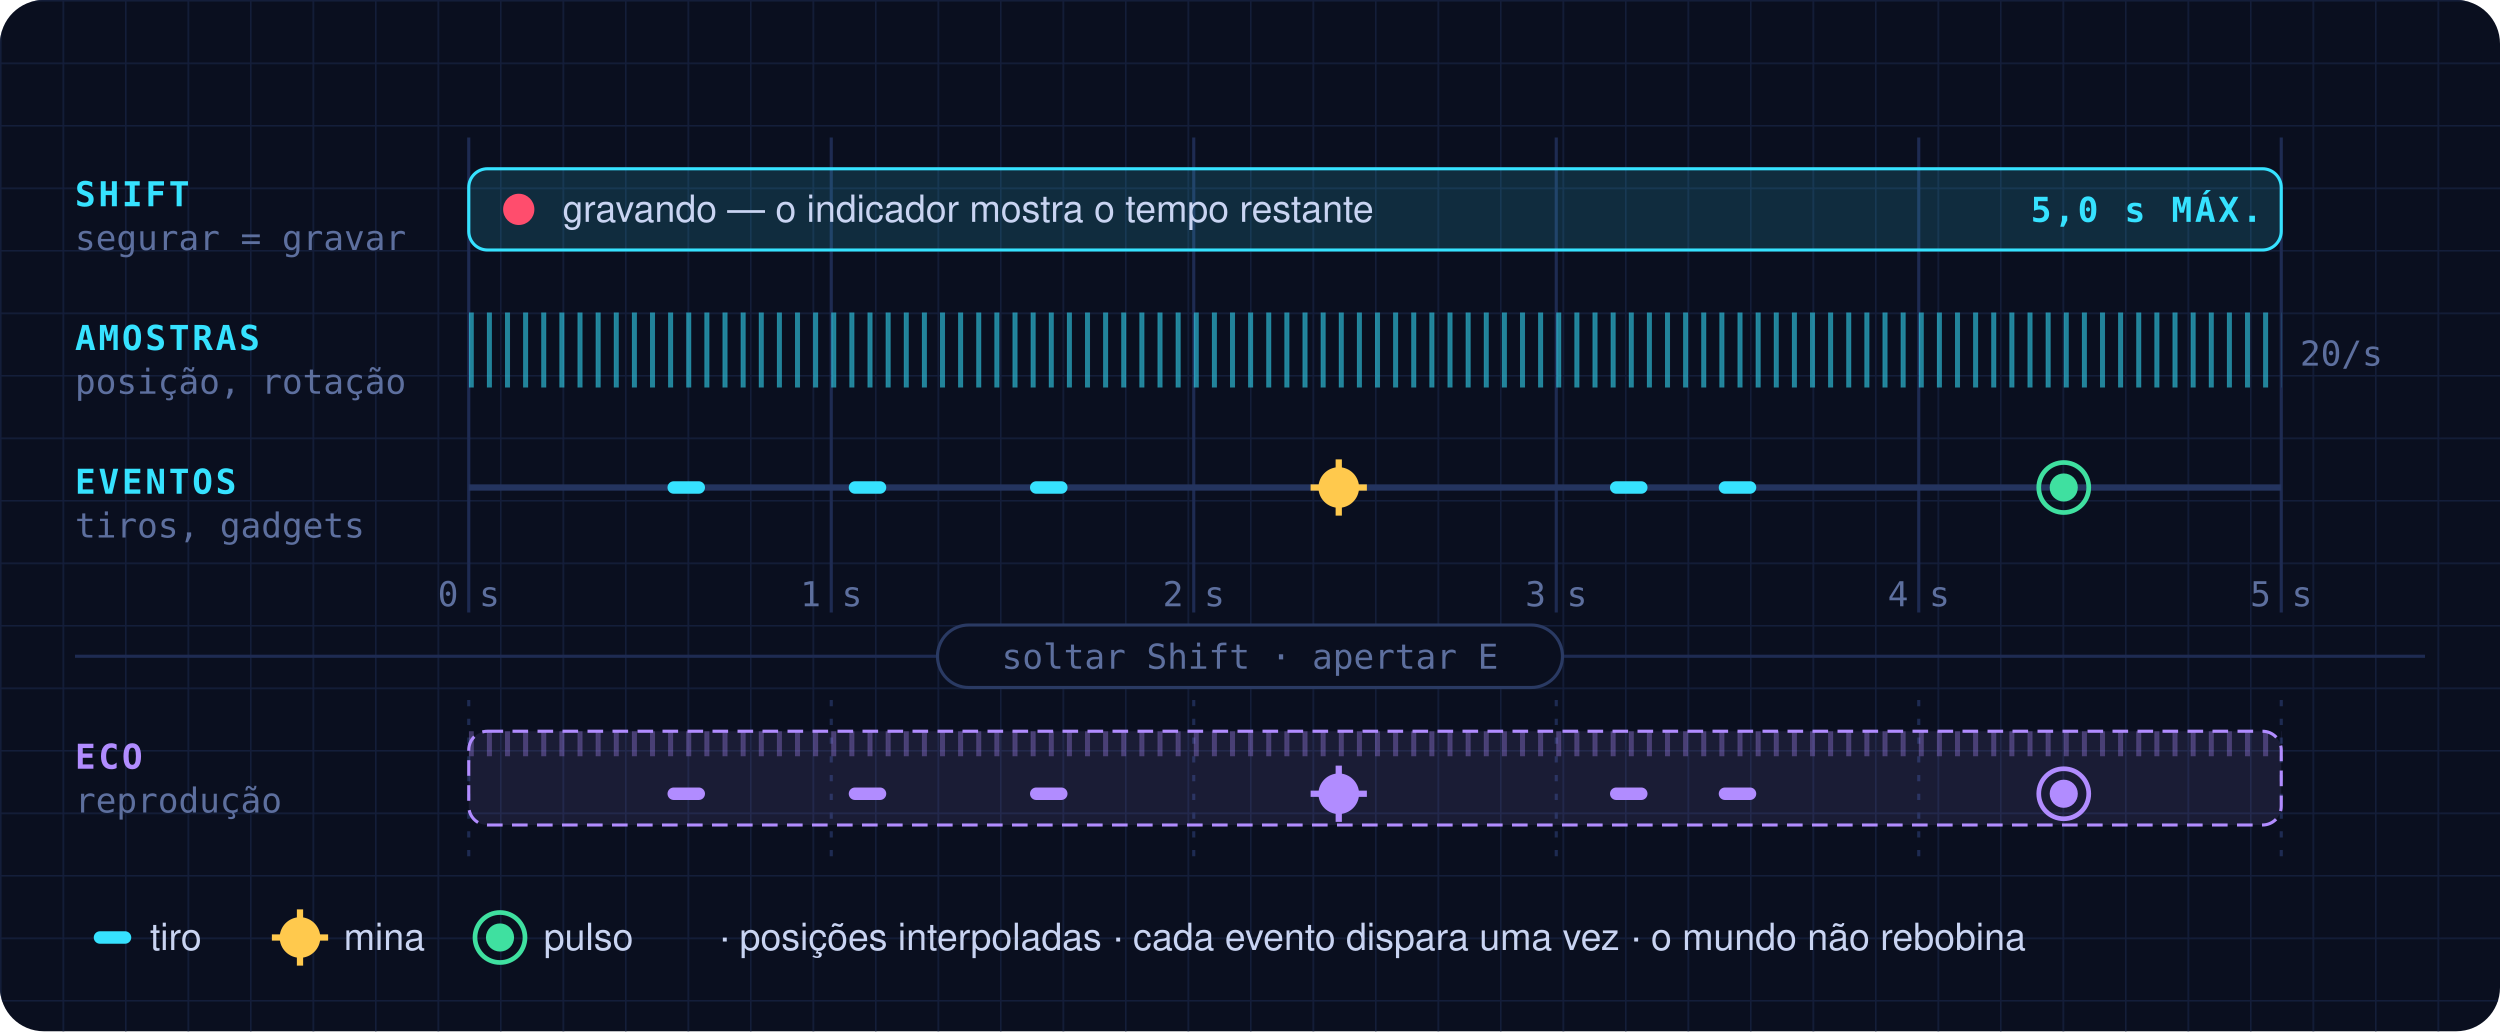
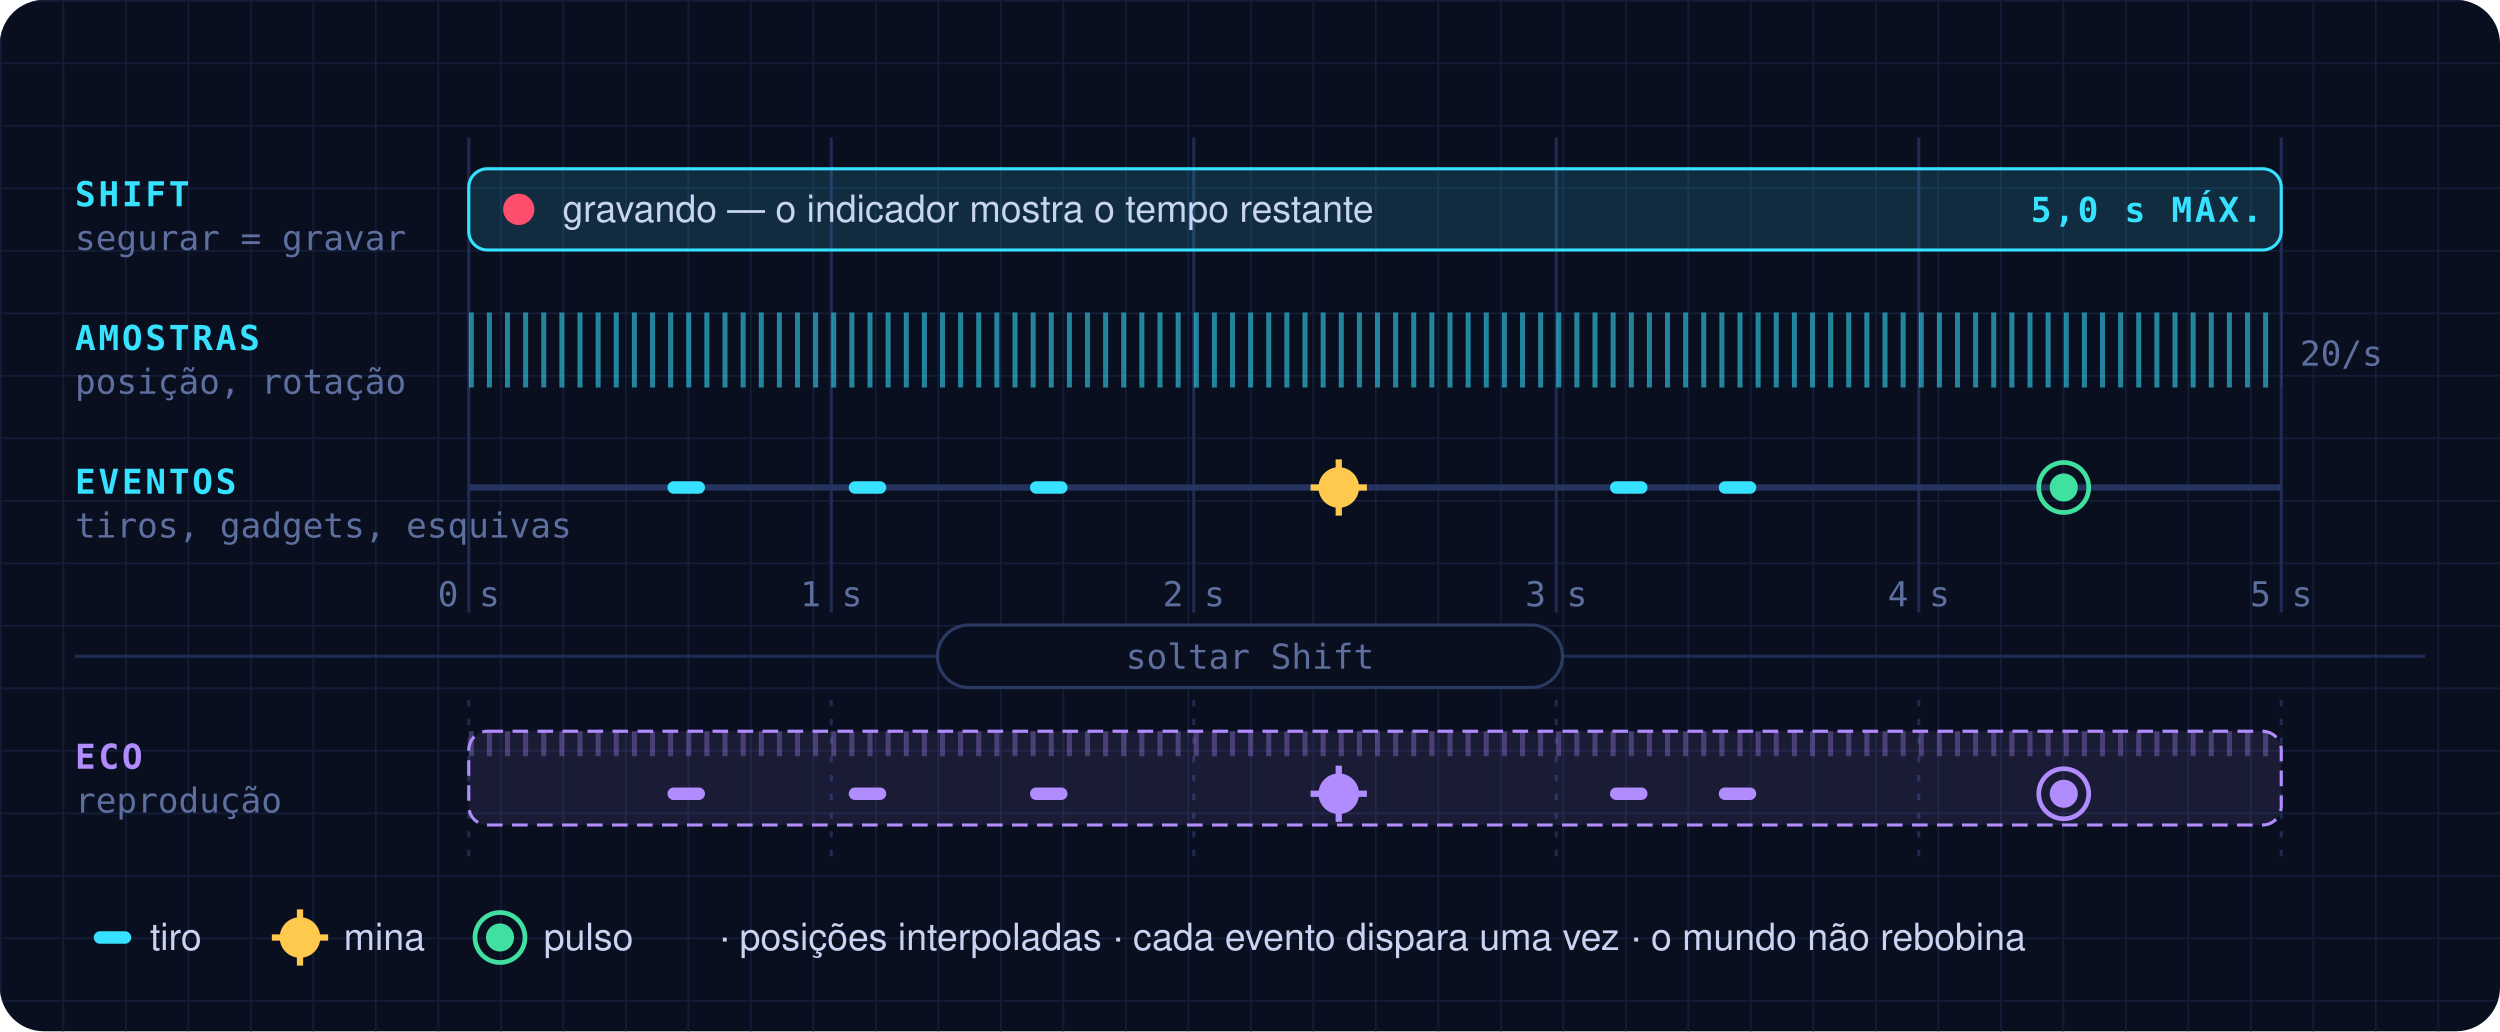
<svg xmlns="http://www.w3.org/2000/svg" viewBox="0 0 800 330" role="img" aria-labelledby="t d">
  <style>
    .h{font:700 11px ui-monospace,SFMono-Regular,Menlo,Consolas,monospace;letter-spacing:.08em}
    .m{font:400 11px ui-monospace,SFMono-Regular,Menlo,Consolas,monospace;fill:#5d6f9e}
    .s{font:400 12px ui-sans-serif,system-ui,-apple-system,"Segoe UI",Helvetica,Arial,sans-serif;fill:#c9d4f2}
  </style>
  <defs>
    <pattern id="g" width="20" height="20" patternUnits="userSpaceOnUse">
      <path d="M20 0H0V20" fill="none" stroke="#141e3a" stroke-width="1" />
    </pattern>
    <pattern id="ticks" x="150" width="5.8" height="24" patternUnits="userSpaceOnUse">
      <rect width="1.6" height="24" fill="#36e2ff" fill-opacity=".55" />
    </pattern>
    <pattern id="ticksV" x="150" width="5.8" height="24" patternUnits="userSpaceOnUse">
      <rect width="1.6" height="24" fill="#b18cff" fill-opacity=".45" />
    </pattern>
    <g id="shot">
      <rect x="-6" y="-2" width="12" height="4" rx="2" />
    </g>
    <g id="mine">
      <circle r="6" />
      <path d="M0 -9V-6M0 6V9M-9 0H-6M6 0H9" stroke-width="2" />
    </g>
    <g id="pulse">
      <circle r="4" />
      <circle r="8" fill="none" stroke-width="1.5" />
    </g>
  </defs>
  <rect width="800" height="330" rx="14" fill="#0a0f1f" />
  <rect width="800" height="330" rx="14" fill="url(#g)" />
  <g stroke="#1e2b52" stroke-width="1">
    <path d="M150 44V196M266 44V196M382 44V196M498 44V196M614 44V196M730 44V196" />
    <path d="M150 224V276M266 224V276M382 224V276M498 224V276M614 224V276M730 224V276" stroke-dasharray="2 4" />
  </g>
  <text x="24" y="66" class="h" fill="#36e2ff">SHIFT</text>
  <text x="24" y="80" class="m">segurar = gravar</text>
  <text x="24" y="112" class="h" fill="#36e2ff">AMOSTRAS</text>
  <text x="24" y="126" class="m">posição, rotação</text>
  <text x="24" y="158" class="h" fill="#36e2ff">EVENTOS</text>
-   <text x="24" y="172" class="m">tiros, gadgets</text>
+   <text x="24" y="172" class="m">tiros, gadgets, esquivas</text>
  <rect x="150" y="54" width="580" height="26" rx="6" fill="#36e2ff" fill-opacity=".14" stroke="#36e2ff" />
  <circle cx="166" cy="67" r="5" fill="#ff4d6d" />
  <text x="180" y="71" class="s" fill="#bff6ff">gravando — o indicador mostra o tempo restante</text>
  <text x="724" y="71" class="h" fill="#36e2ff" text-anchor="end">5,0 s MÁX.</text>
  <rect x="150" y="100" width="580" height="24" fill="url(#ticks)" />
  <text x="736" y="117" class="m">20/s</text>
  <path d="M150 156H730" stroke="#24345f" stroke-width="2" />
  <g fill="#36e2ff">
    <use href="#shot" x="219.6" y="156" />
    <use href="#shot" x="277.6" y="156" />
    <use href="#shot" x="335.6" y="156" />
    <use href="#shot" x="521.2" y="156" />
    <use href="#shot" x="556" y="156" />
  </g>
  <g fill="#ffc94d" stroke="#ffc94d">
    <use href="#mine" x="428.4" y="156" />
  </g>
  <g fill="#3fe0a0" stroke="#3fe0a0">
    <use href="#pulse" x="660.4" y="156" />
  </g>
  <g class="m" text-anchor="middle">
    <text x="150" y="194">0 s</text>
    <text x="266" y="194">1 s</text>
    <text x="382" y="194">2 s</text>
    <text x="498" y="194">3 s</text>
    <text x="614" y="194">4 s</text>
    <text x="730" y="194">5 s</text>
  </g>
  <path d="M24 210H776" stroke="#1e2b52" />
  <rect x="300" y="200" width="200" height="20" rx="10" fill="#0a0f1f" stroke="#2a3a63" />
-   <text x="400" y="214" class="m" text-anchor="middle" fill="#8a9bc4">soltar Shift · apertar E</text>
+   <text x="400" y="214" class="m" text-anchor="middle" fill="#8a9bc4">soltar Shift</text>
  <text x="24" y="246" class="h" fill="#b18cff">ECO</text>
  <text x="24" y="260" class="m">reprodução</text>
  <rect x="150" y="234" width="580" height="30" rx="6" fill="#b18cff" fill-opacity=".1" stroke="#b18cff" stroke-dasharray="5 3" />
  <rect x="150" y="234" width="580" height="8" fill="url(#ticksV)" opacity=".7" />
  <g fill="#b18cff">
    <use href="#shot" x="219.6" y="254" />
    <use href="#shot" x="277.6" y="254" />
    <use href="#shot" x="335.6" y="254" />
    <use href="#shot" x="521.2" y="254" />
    <use href="#shot" x="556" y="254" />
  </g>
  <g fill="#b18cff" stroke="#b18cff">
    <use href="#mine" x="428.4" y="254" />
    <use href="#pulse" x="660.4" y="254" />
  </g>
  <g transform="translate(30 300)">
    <g fill="#36e2ff">
      <use href="#shot" x="6" y="0" />
    </g>
    <text x="18" y="4" class="s">tiro</text>
    <g fill="#ffc94d" stroke="#ffc94d">
      <use href="#mine" x="66" y="0" />
    </g>
    <text x="80" y="4" class="s">mina</text>
    <g fill="#3fe0a0" stroke="#3fe0a0">
      <use href="#pulse" x="130" y="0" />
    </g>
    <text x="144" y="4" class="s">pulso</text>
    <text x="200" y="4" class="s" fill="#8a9bc4">· posições interpoladas · cada evento dispara uma vez · o mundo não rebobina</text>
  </g>
</svg>
